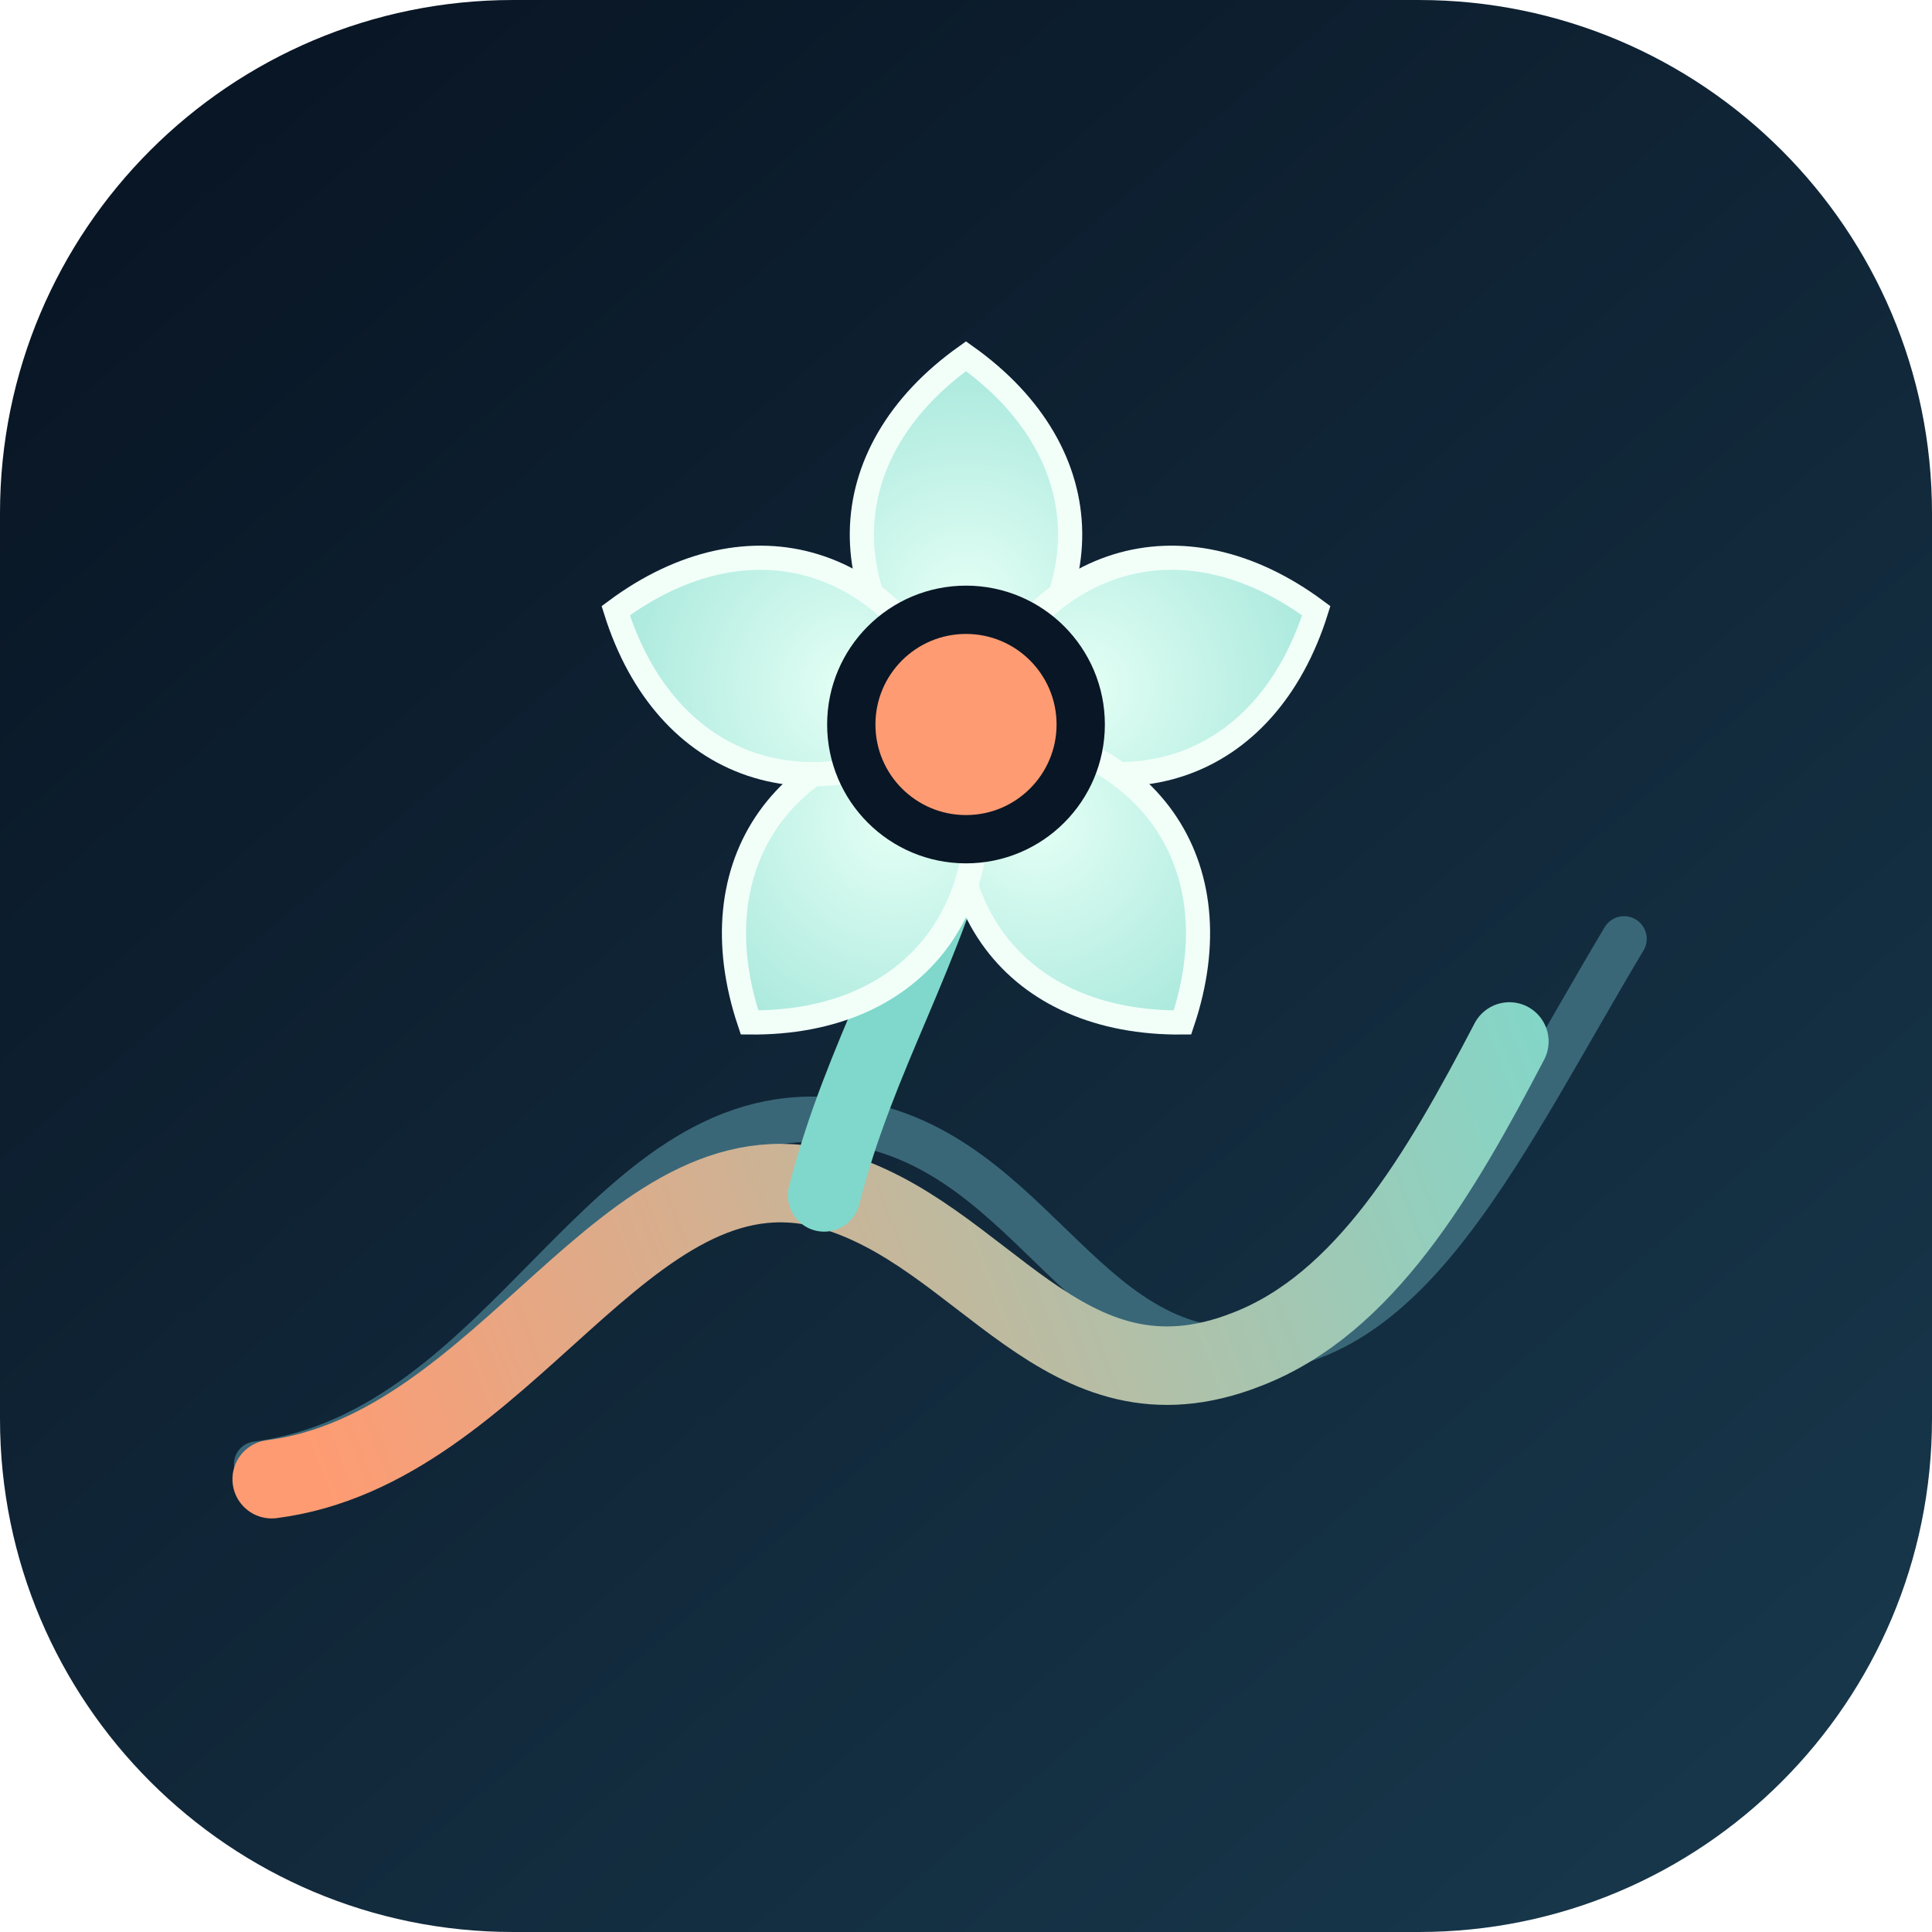
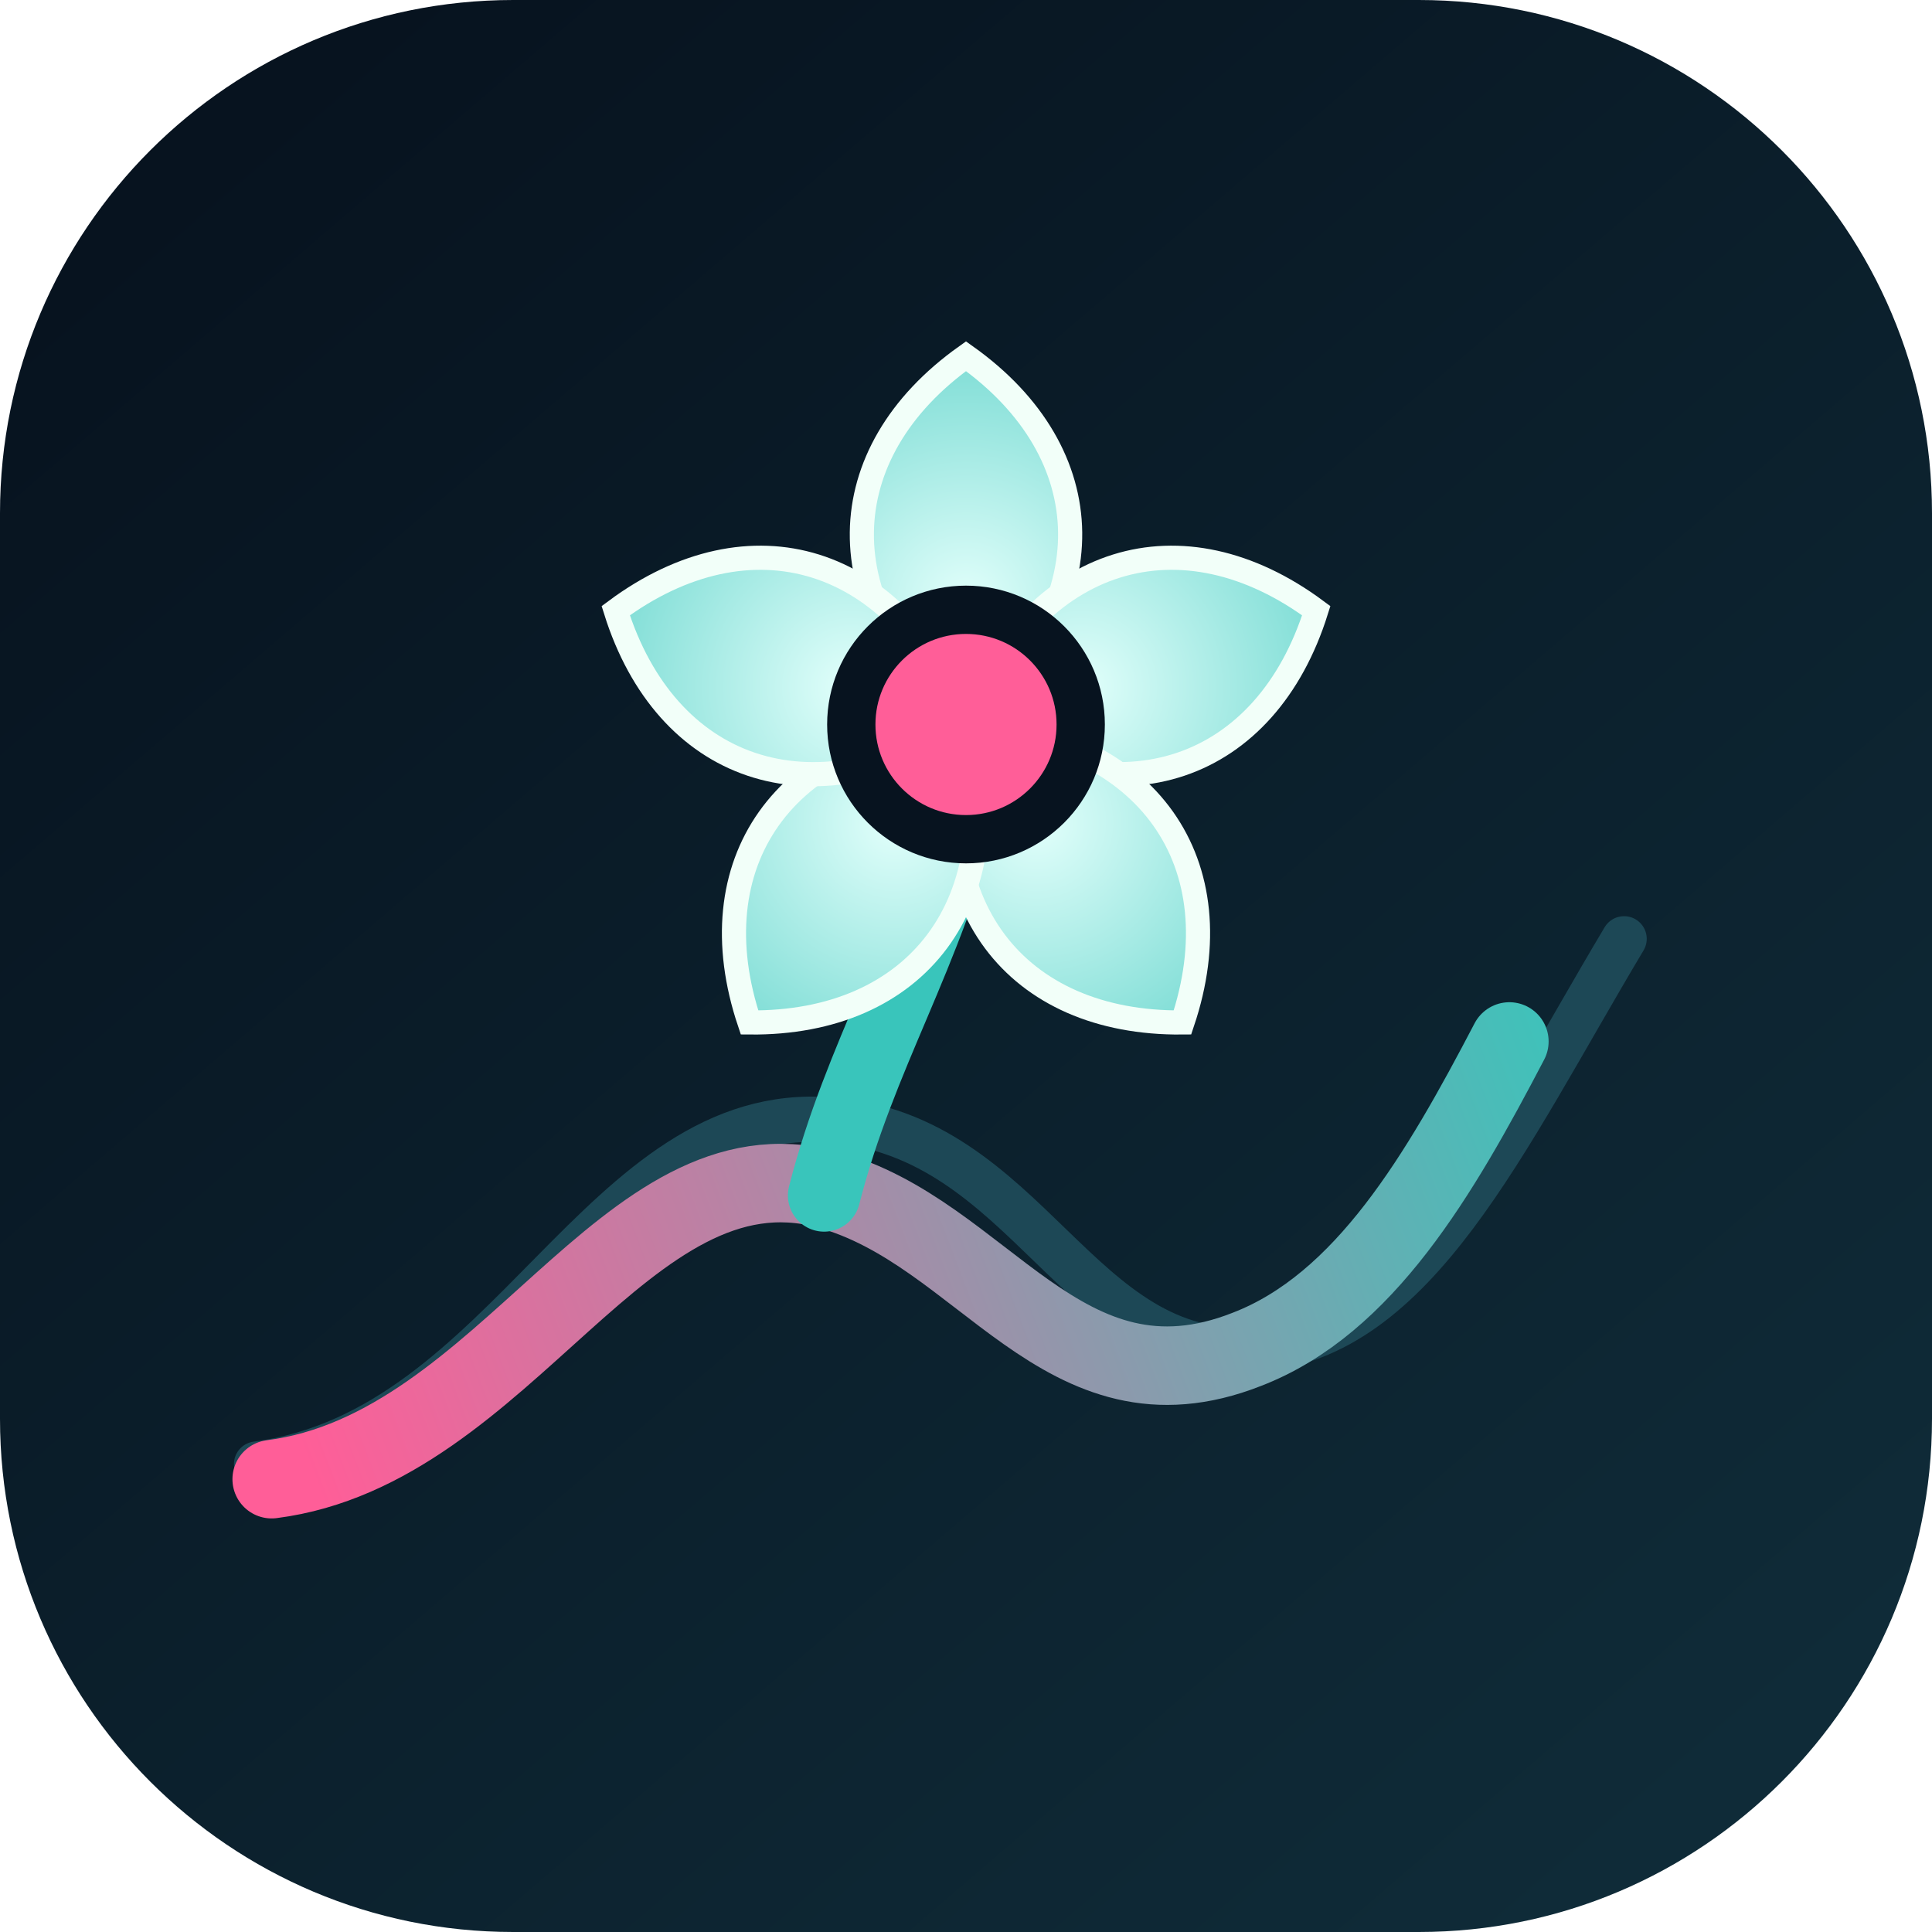
<svg xmlns="http://www.w3.org/2000/svg" viewBox="0 0 64 64" role="img" aria-labelledby="title desc">
  <defs>
    <linearGradient id="field" x1="8" y1="4" x2="56" y2="60" gradientUnits="userSpaceOnUse">
-       <stop stop-color="#091625" />
-       <stop offset="1" stop-color="#17364a" />
+       <stop stop-color="#07131f" />
+       <stop offset="1" stop-color="#0f2b38" />
    </linearGradient>
    <linearGradient id="route" x1="10" y1="48" x2="52" y2="32" gradientUnits="userSpaceOnUse">
-       <stop stop-color="#ff9b72" />
-       <stop offset="1" stop-color="#7fd8cb" />
+       <stop stop-color="#FF5E98" />
+       <stop offset="1" stop-color="#39C5BB" />
    </linearGradient>
    <radialGradient id="flower" cx="32" cy="20" r="14" gradientUnits="userSpaceOnUse">
-       <stop stop-color="#e4fff5" />
-       <stop offset="1" stop-color="#7fd8cb" />
+       <stop stop-color="#e2fffb" />
+       <stop offset="1" stop-color="#39C5BB" />
    </radialGradient>
    <path id="petal" d="M32 24c-4.7-3.9-4.5-9 0-12.2 4.5 3.2 4.7 8.3 0 12.2Z" />
  </defs>
  <rect width="64" height="64" rx="17" fill="url(#field)" />
-   <path d="M8.5 48.5c8.4-1.1 11.4-12 19-11.4 6.6.5 8.2 8.1 14.1 7.6 5.3-.4 8.2-6.9 12.2-13.6" fill="none" stroke="#396778" stroke-linecap="round" stroke-width="1.5" />
+   <path d="M8.5 48.5c8.4-1.1 11.4-12 19-11.4 6.6.5 8.2 8.1 14.1 7.6 5.3-.4 8.2-6.9 12.2-13.6" fill="none" stroke="#1d4856" stroke-linecap="round" stroke-width="1.5" />
  <path d="M9 49c7.8-1 11.7-11.4 18.4-9.6 5.2 1.4 7.8 7.7 13.9 5.3 3.9-1.5 6.4-5.8 8.7-10.2" fill="none" stroke="url(#route)" stroke-linecap="round" stroke-width="2.6" />
-   <path d="M27.3 39.6c1.2-4.7 3.4-7.9 4.7-13.1" fill="none" stroke="#7fd8cb" stroke-linecap="round" stroke-width="2.4" />
+   <path d="M27.3 39.6c1.2-4.7 3.4-7.9 4.7-13.1" fill="none" stroke="#39C5BB" stroke-linecap="round" stroke-width="2.4" />
  <g fill="url(#flower)" stroke="#f2fff9" stroke-width="0.8">
    <use href="#petal" />
    <use href="#petal" transform="rotate(72 32 24)" />
    <use href="#petal" transform="rotate(144 32 24)" />
    <use href="#petal" transform="rotate(216 32 24)" />
    <use href="#petal" transform="rotate(288 32 24)" />
  </g>
-   <circle cx="32" cy="24" r="3.8" fill="#ff9b72" stroke="#091625" stroke-width="1.6" />
+   <circle cx="32" cy="24" r="3.8" fill="#FF5E98" stroke="#07131f" stroke-width="1.6" />
</svg>
